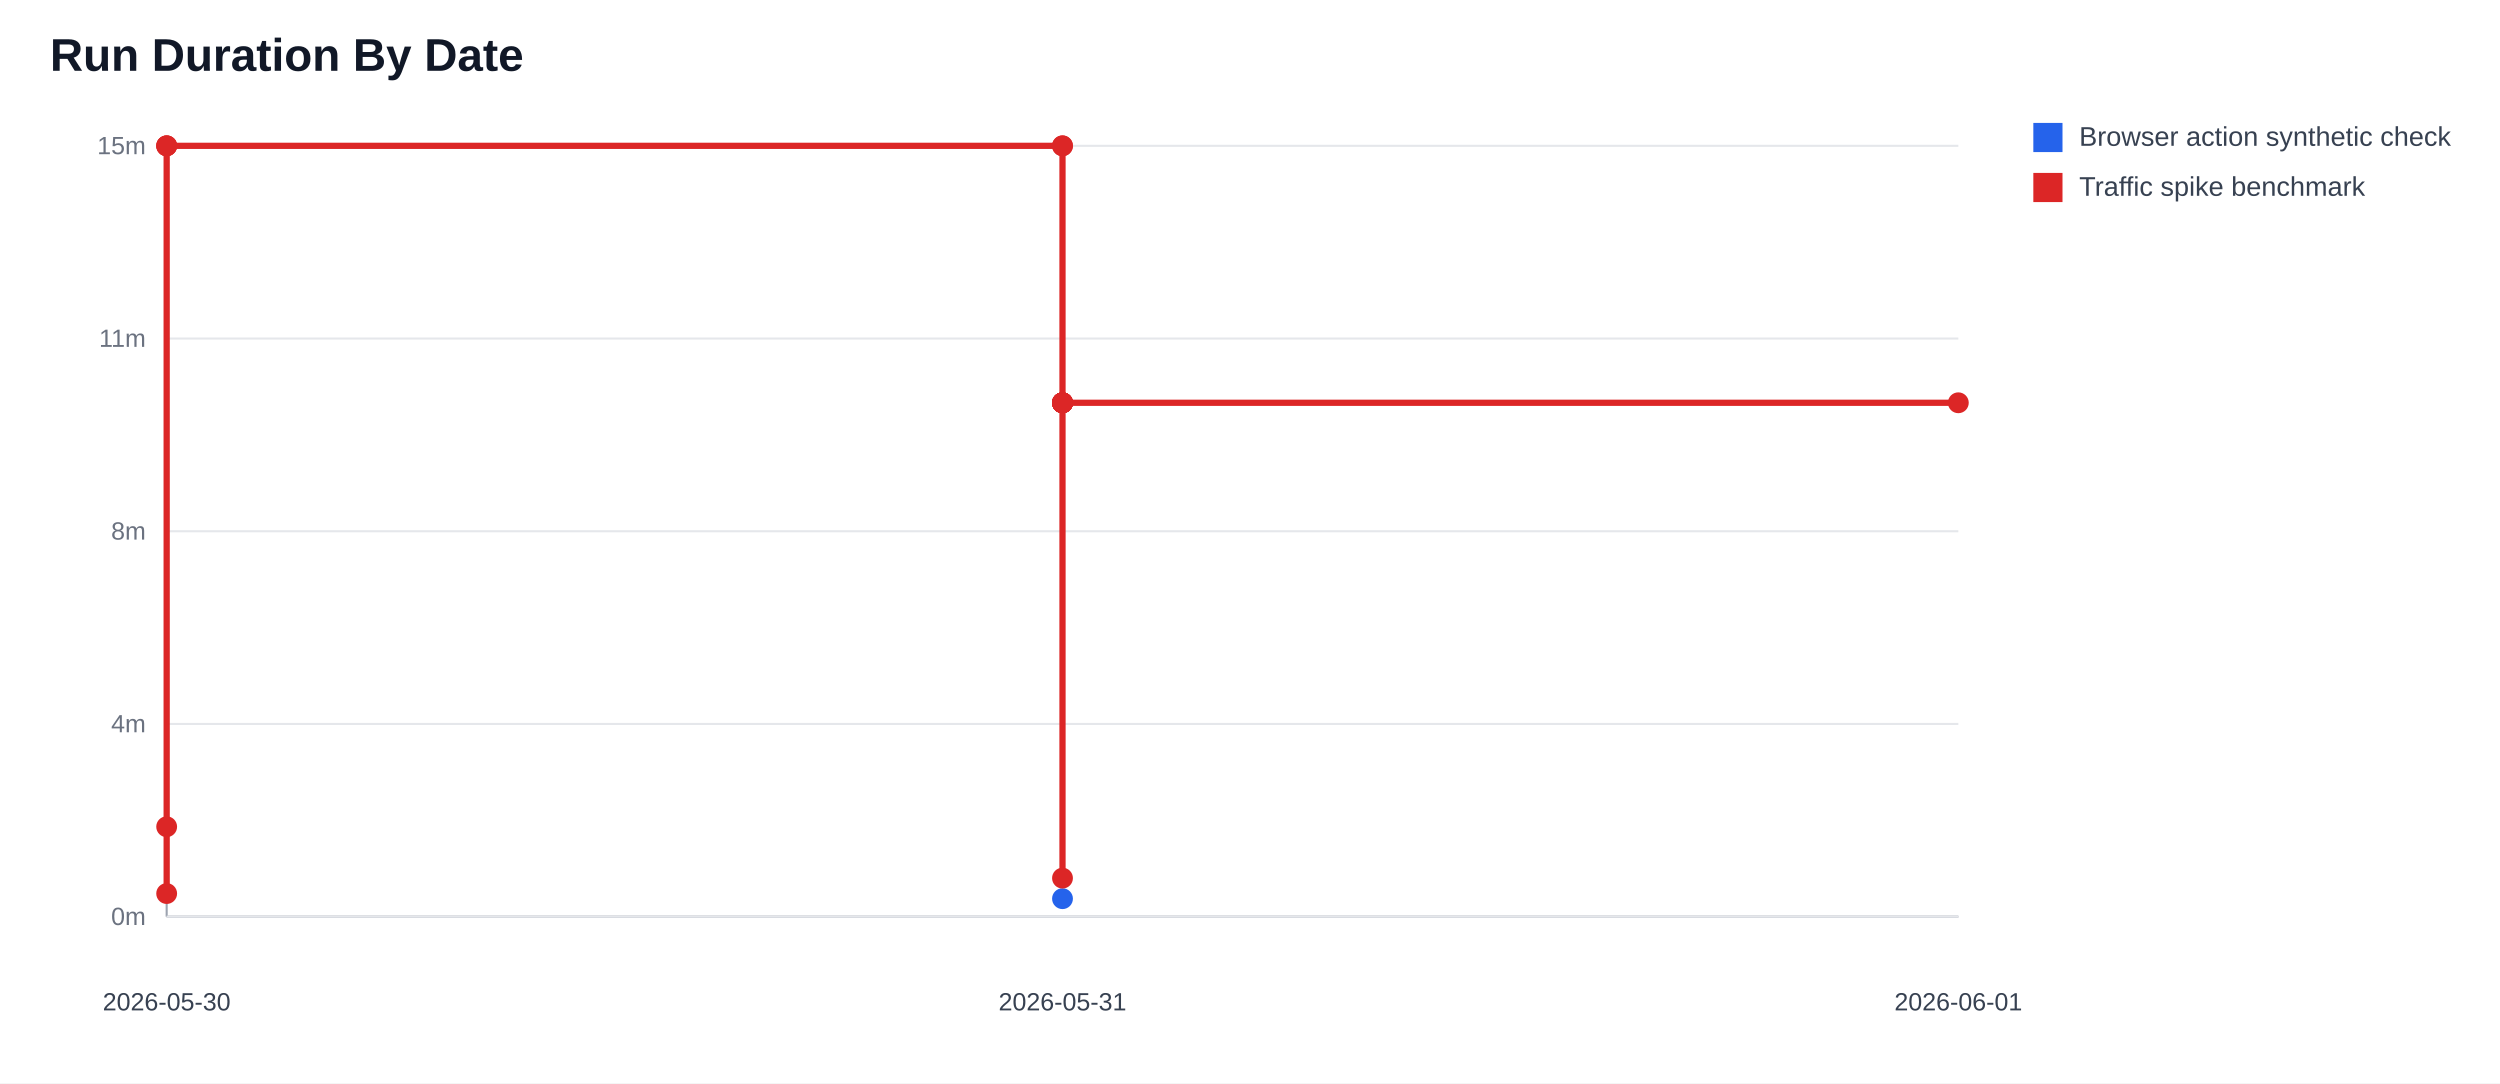
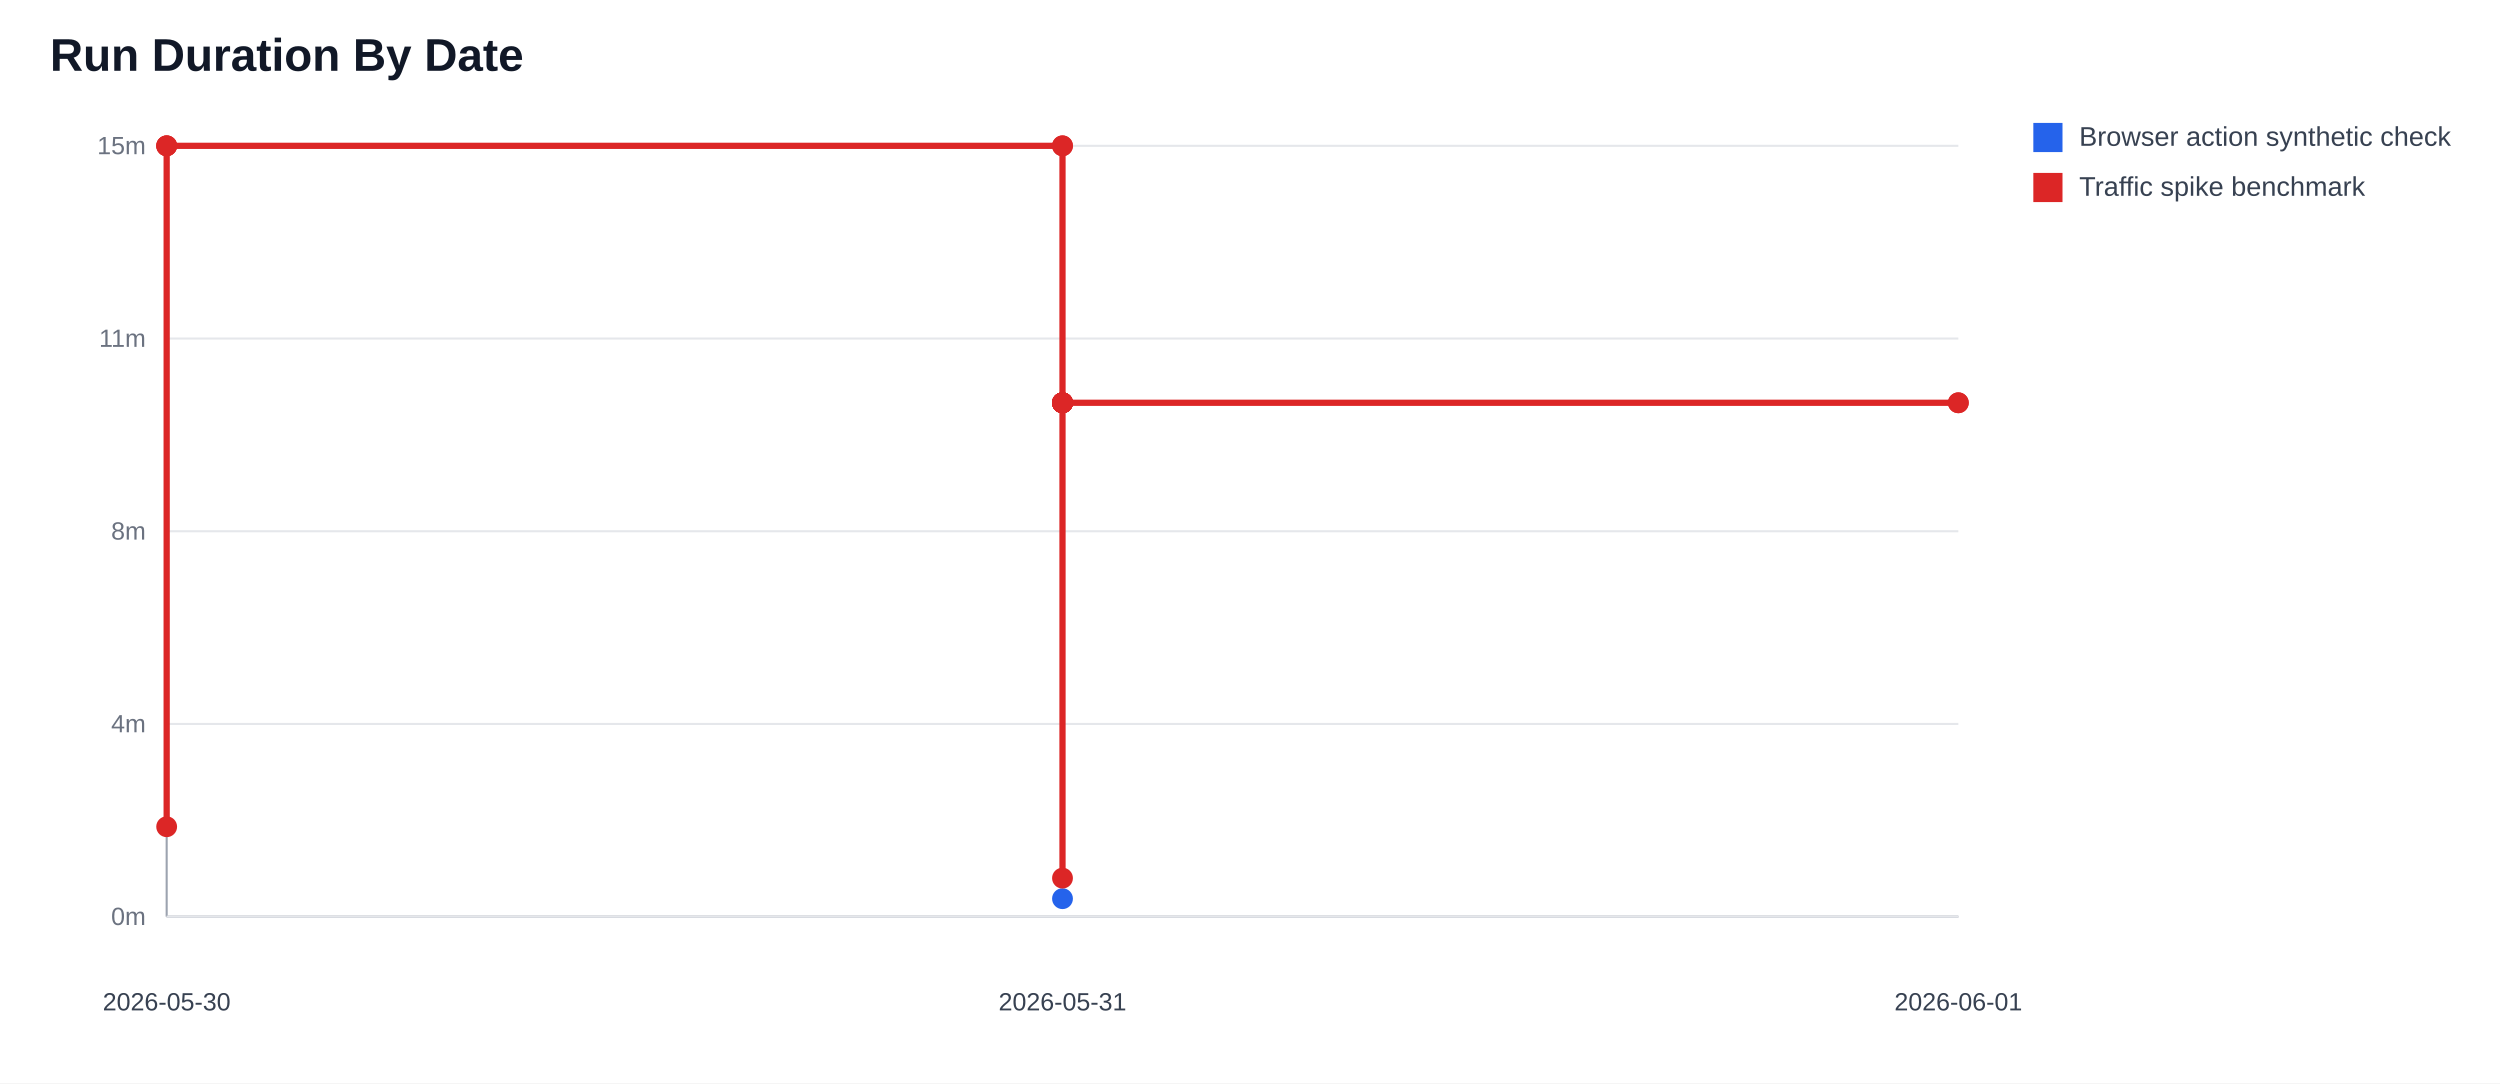
<svg xmlns="http://www.w3.org/2000/svg" width="1200" height="520" viewBox="0 0 1200 520" role="img" aria-label="Run Duration By Date">
  <rect width="100%" height="100%" fill="#ffffff" />
  <text x="24" y="34" font-family="Arial, sans-serif" font-size="22" font-weight="700" fill="#111827">Run Duration By Date</text>
  <line x1="80" y1="440" x2="940" y2="440" stroke="#9ca3af" />
  <line x1="80" y1="70" x2="80" y2="440" stroke="#9ca3af" />
  <line x1="80" y1="440" x2="940" y2="440" stroke="#e5e7eb" />
  <text x="70" y="444" text-anchor="end" font-family="Arial, sans-serif" font-size="12" fill="#6b7280">0m</text>
  <line x1="80" y1="347.5" x2="940" y2="347.5" stroke="#e5e7eb" />
  <text x="70" y="351.5" text-anchor="end" font-family="Arial, sans-serif" font-size="12" fill="#6b7280">4m</text>
  <line x1="80" y1="255" x2="940" y2="255" stroke="#e5e7eb" />
  <text x="70" y="259" text-anchor="end" font-family="Arial, sans-serif" font-size="12" fill="#6b7280">8m</text>
  <line x1="80" y1="162.5" x2="940" y2="162.5" stroke="#e5e7eb" />
  <text x="70" y="166.5" text-anchor="end" font-family="Arial, sans-serif" font-size="12" fill="#6b7280">11m</text>
  <line x1="80" y1="70" x2="940" y2="70" stroke="#e5e7eb" />
  <text x="70" y="74" text-anchor="end" font-family="Arial, sans-serif" font-size="12" fill="#6b7280">15m</text>
  <text x="80" y="485" text-anchor="middle" font-family="Arial, sans-serif" font-size="12" fill="#374151">2026-05-30</text>
  <text x="510" y="485" text-anchor="middle" font-family="Arial, sans-serif" font-size="12" fill="#374151">2026-05-31</text>
  <text x="940" y="485" text-anchor="middle" font-family="Arial, sans-serif" font-size="12" fill="#374151">2026-06-01</text>
  <polyline points="510,431.367" fill="none" stroke="#2563eb" stroke-width="3" />
  <circle cx="510" cy="431.367" r="5" fill="#2563eb" />
  <rect x="976" y="59" width="14" height="14" fill="#2563eb" />
  <text x="998" y="70" font-family="Arial, sans-serif" font-size="13" fill="#374151">Browser action synthetic check</text>
-   <polyline points="80,428.9 80,396.833 80,70 80,70 80,70 510,70 510,70 510,193.333 510,193.333 510,193.333 510,193.333 510,193.333 510,421.5 510,193.333 510,193.333 510,193.333 510,193.333 510,193.333 510,193.333 940,193.333" fill="none" stroke="#dc2626" stroke-width="3" />
-   <circle cx="80" cy="428.9" r="5" fill="#dc2626" />
+   <polyline points="80,396.833 80,70 80,70 80,70 510,70 510,70 510,193.333 510,193.333 510,193.333 510,193.333 510,193.333 510,421.5 510,193.333 510,193.333 510,193.333 510,193.333 510,193.333 510,193.333 940,193.333 940,193.333" fill="none" stroke="#dc2626" stroke-width="3" />
  <circle cx="80" cy="396.833" r="5" fill="#dc2626" />
  <circle cx="80" cy="70" r="5" fill="#dc2626" />
  <circle cx="80" cy="70" r="5" fill="#dc2626" />
  <circle cx="80" cy="70" r="5" fill="#dc2626" />
  <circle cx="510" cy="70" r="5" fill="#dc2626" />
  <circle cx="510" cy="70" r="5" fill="#dc2626" />
  <circle cx="510" cy="193.333" r="5" fill="#dc2626" />
  <circle cx="510" cy="193.333" r="5" fill="#dc2626" />
  <circle cx="510" cy="193.333" r="5" fill="#dc2626" />
  <circle cx="510" cy="193.333" r="5" fill="#dc2626" />
  <circle cx="510" cy="193.333" r="5" fill="#dc2626" />
  <circle cx="510" cy="421.5" r="5" fill="#dc2626" />
  <circle cx="510" cy="193.333" r="5" fill="#dc2626" />
  <circle cx="510" cy="193.333" r="5" fill="#dc2626" />
  <circle cx="510" cy="193.333" r="5" fill="#dc2626" />
  <circle cx="510" cy="193.333" r="5" fill="#dc2626" />
  <circle cx="510" cy="193.333" r="5" fill="#dc2626" />
  <circle cx="510" cy="193.333" r="5" fill="#dc2626" />
  <circle cx="940" cy="193.333" r="5" fill="#dc2626" />
+   <circle cx="940" cy="193.333" r="5" fill="#dc2626" />
  <rect x="976" y="83" width="14" height="14" fill="#dc2626" />
  <text x="998" y="94" font-family="Arial, sans-serif" font-size="13" fill="#374151">Traffic spike benchmark</text>
</svg>
